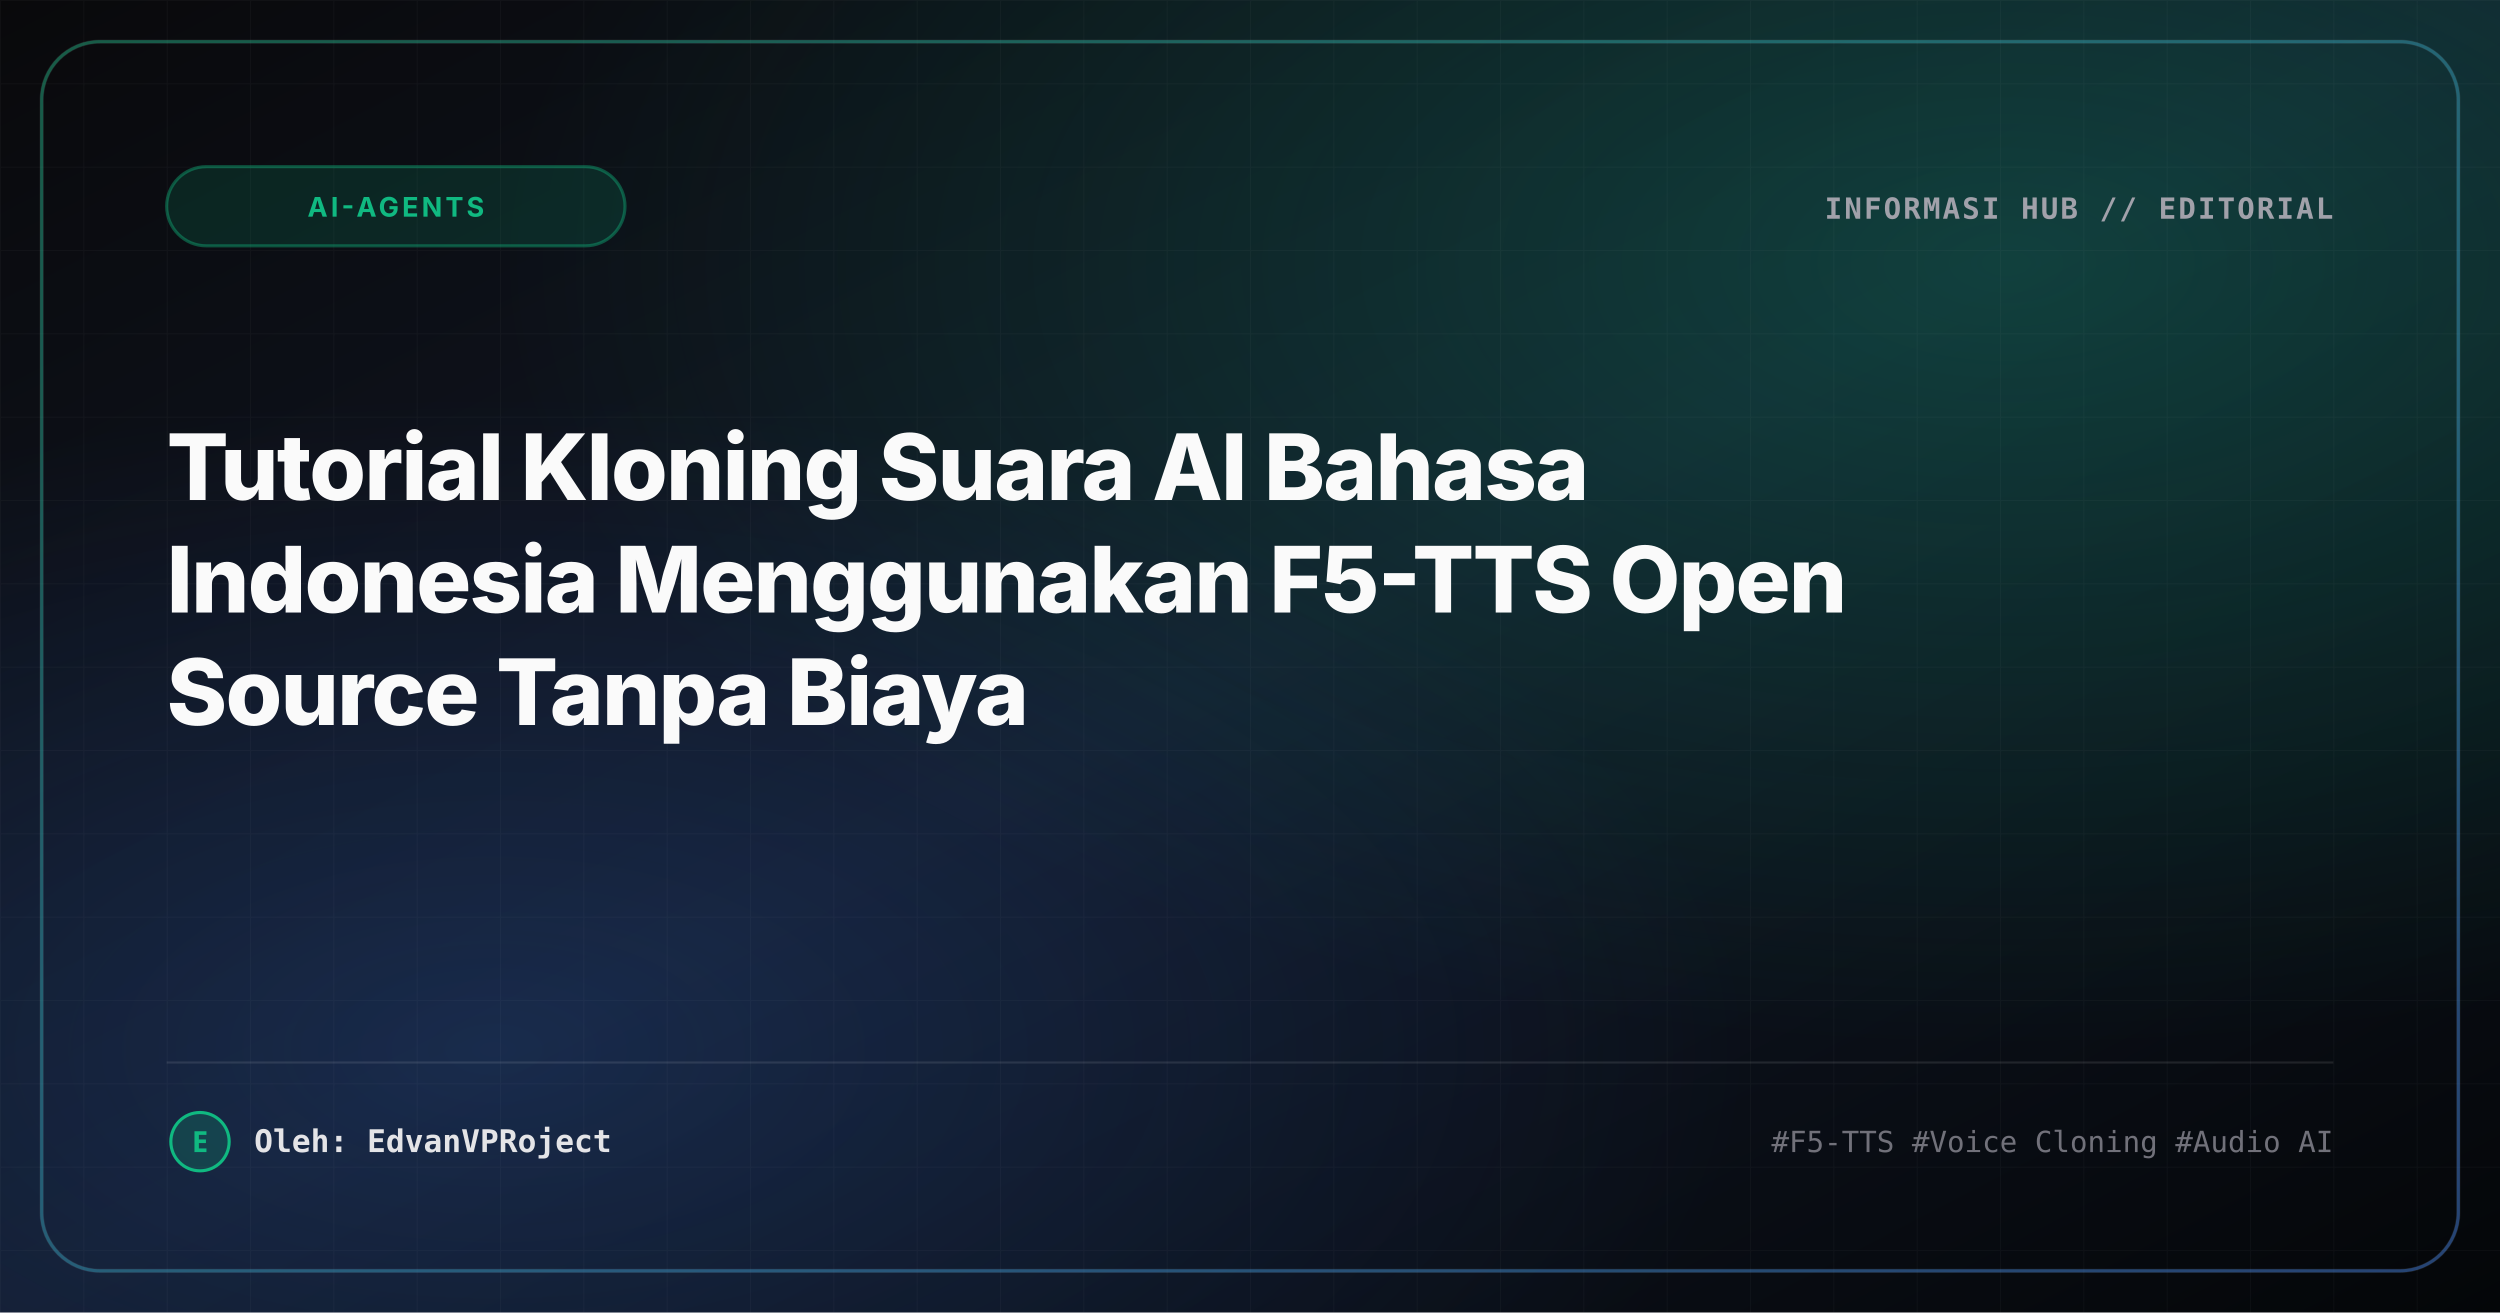
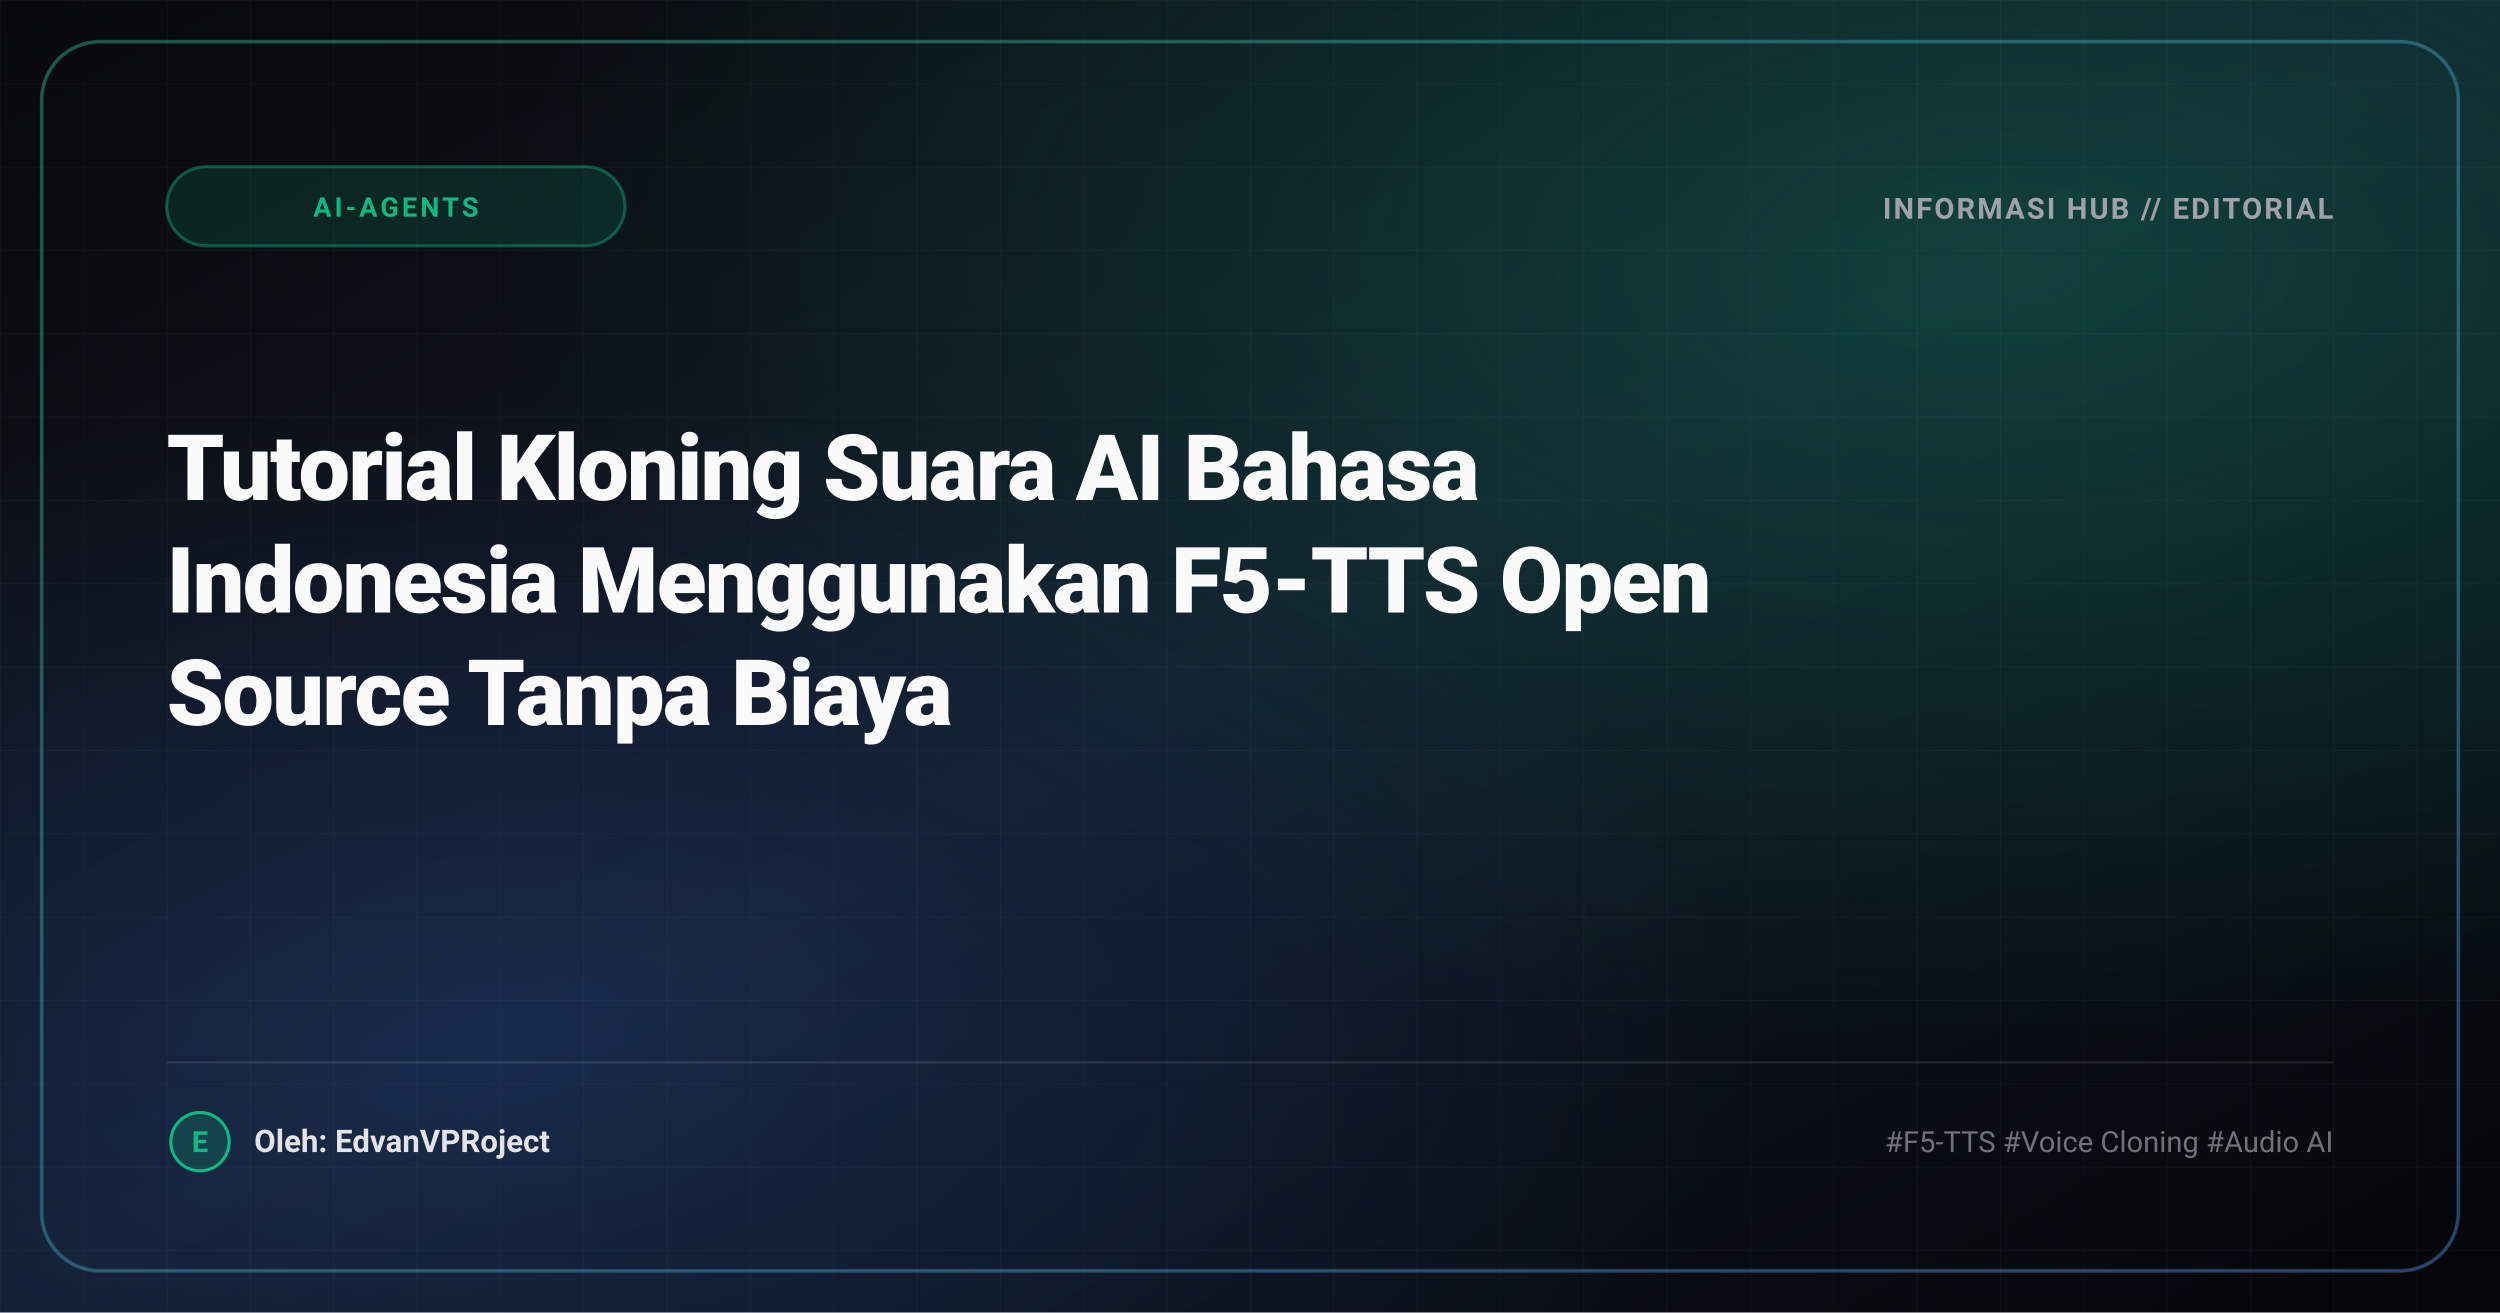
- <svg xmlns="http://www.w3.org/2000/svg" viewBox="0 0 1200 630" width="1200" height="630">
+ <svg xmlns="http://www.w3.org/2000/svg" viewBox="0 0 1200 630" width="1200" height="630" shape-rendering="geometricPrecision" text-rendering="geometricPrecision">
  <defs>
+     <style>
+       text {
+         font-family: -apple-system, BlinkMacSystemFont, "Segoe UI", Roboto, "Helvetica Neue", Arial, sans-serif;
+         text-rendering: geometricPrecision;
+         -webkit-font-smoothing: antialiased;
+       }
+     </style>
    <linearGradient id="bgGrad" x1="0%" y1="0%" x2="100%" y2="100%">
      <stop offset="0%" stop-color="#09090b" />
      <stop offset="50%" stop-color="#111827" />
      <stop offset="100%" stop-color="#040608" />
    </linearGradient>
    <linearGradient id="accGrad" x1="0%" y1="0%" x2="100%" y2="100%">
      <stop offset="0%" stop-color="#10b981" />
      <stop offset="100%" stop-color="#3b82f6" />
    </linearGradient>
    <radialGradient id="glow" cx="80%" cy="20%" r="60%">
      <stop offset="0%" stop-color="#10b981" stop-opacity="0.25" />
      <stop offset="100%" stop-color="#10b981" stop-opacity="0" />
    </radialGradient>
    <radialGradient id="glow2" cx="20%" cy="80%" r="50%">
      <stop offset="0%" stop-color="#3b82f6" stop-opacity="0.18" />
      <stop offset="100%" stop-color="#3b82f6" stop-opacity="0" />
    </radialGradient>
    <pattern id="grid" width="40" height="40" patternUnits="userSpaceOnUse">
      <path d="M 40 0 L 0 0 0 40" fill="none" stroke="rgba(255,255,255,0.03)" stroke-width="1" />
    </pattern>
  </defs>
  <rect width="1200" height="630" fill="url(#bgGrad)" />
  <rect width="1200" height="630" fill="url(#glow)" />
  <rect width="1200" height="630" fill="url(#glow2)" />
  <rect width="1200" height="630" fill="url(#grid)" />
  <rect x="20" y="20" width="1160" height="590" rx="28" fill="none" stroke="rgba(255,255,255,0.08)" stroke-width="2" />
  <rect x="20" y="20" width="1160" height="590" rx="28" fill="none" stroke="url(#accGrad)" stroke-width="1.5" opacity="0.4" />
  <g transform="translate(80, 80)">
    <rect x="0" y="0" width="220" height="38" rx="19" fill="#10b981" fill-opacity="0.15" stroke="#10b981" stroke-opacity="0.4" stroke-width="1.5" />
    <text x="110" y="24" fill="#10b981" font-family="system-ui, -apple-system, sans-serif" font-size="13" font-weight="700" text-anchor="middle" letter-spacing="1.5">
      AI-AGENTS
    </text>
    <text x="1040" y="25" fill="#a1a1aa" font-family="monospace, monospace" font-size="14" font-weight="600" text-anchor="end" letter-spacing="1">
      INFORMASI HUB // EDITORIAL
    </text>
  </g>
  <g transform="translate(0, 200)">
    <text x="80" y="40" fill="#fafafa" font-family="system-ui, -apple-system, sans-serif" font-size="44" font-weight="800" letter-spacing="-0.8">
      <tspan x="80" dy="0">Tutorial Kloning Suara AI Bahasa</tspan>
      <tspan x="80" dy="54">Indonesia Menggunakan F5-TTS Open</tspan>
      <tspan x="80" dy="54">Source Tanpa Biaya</tspan>
    </text>
  </g>
  <g transform="translate(80, 510)">
    <line x1="0" y1="0" x2="1040" y2="0" stroke="rgba(255,255,255,0.1)" stroke-width="1" />
    <circle cx="16" cy="38" r="14" fill="#10b981" fill-opacity="0.2" stroke="#10b981" stroke-width="1.5" />
    <text x="16" y="43" fill="#10b981" font-family="sans-serif" font-size="14" font-weight="bold" text-anchor="middle">E</text>
    <text x="42" y="43" fill="#e4e4e7" font-family="monospace, monospace" font-size="15" font-weight="600">
      Oleh: EdvanVPRoject
    </text>
    <text x="1040" y="43" fill="#71717a" font-family="monospace, monospace" font-size="14" text-anchor="end">
      #F5-TTS   #Voice Cloning   #Audio AI
    </text>
  </g>
</svg>
